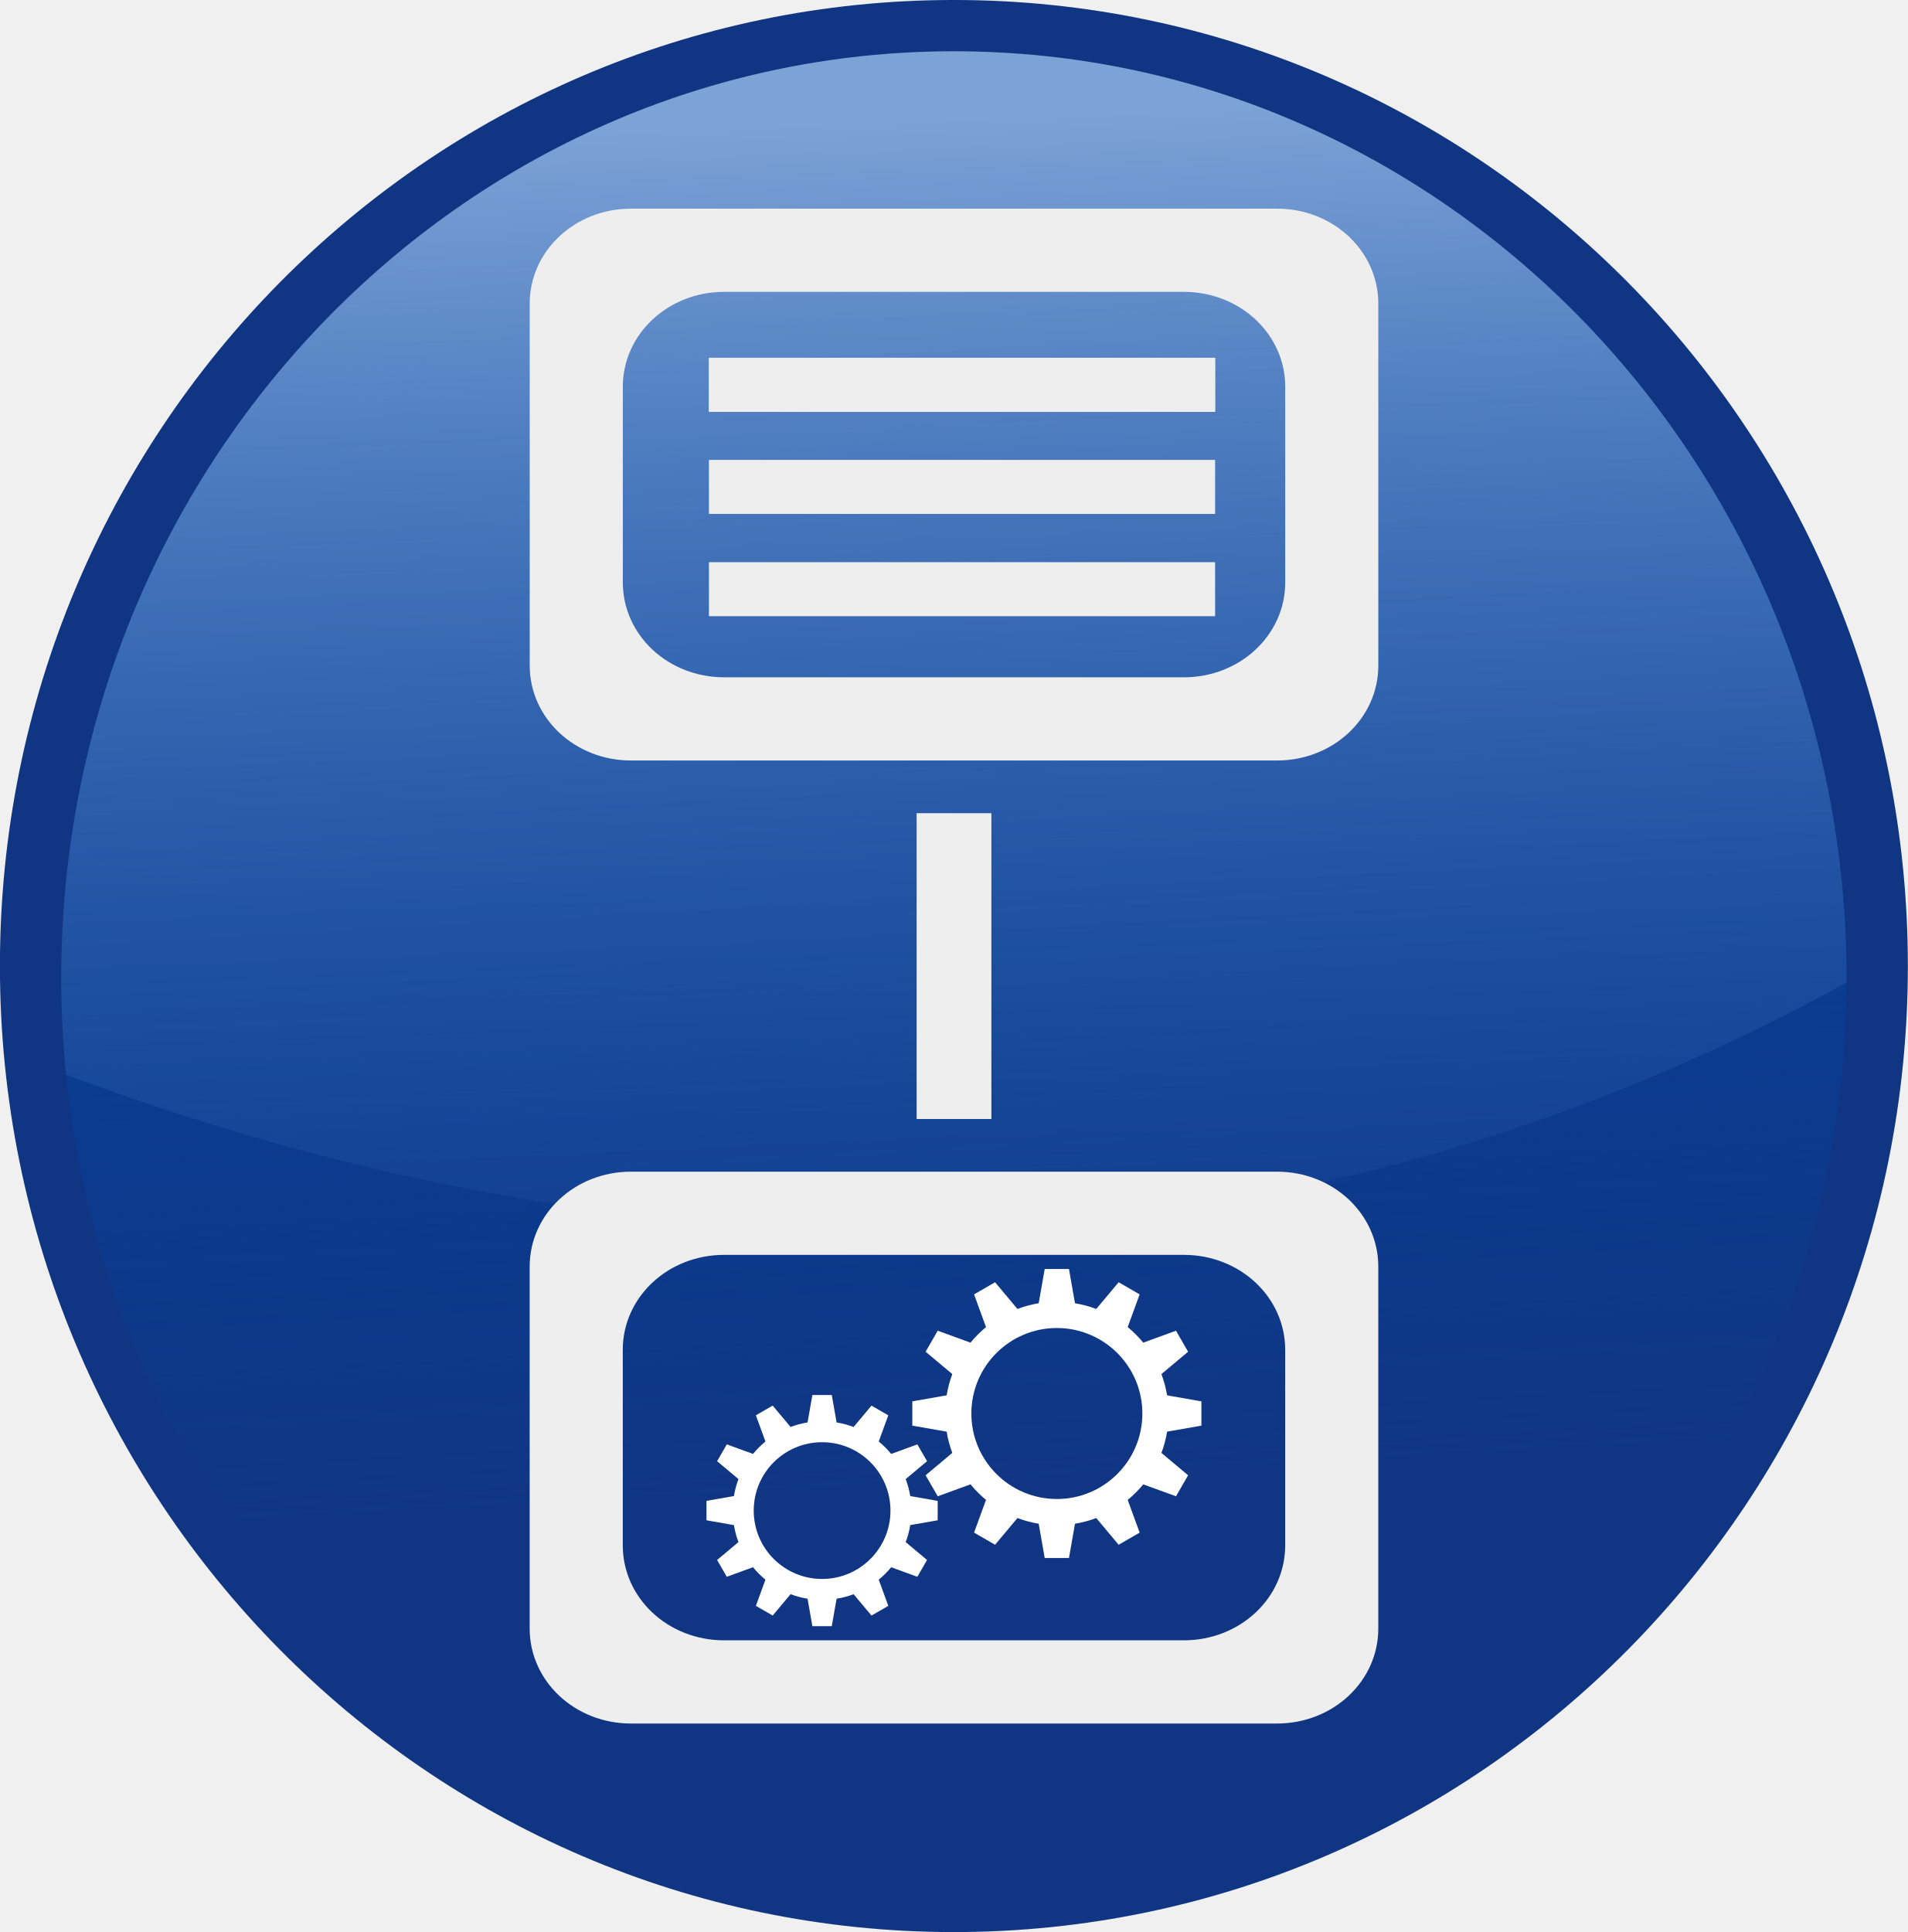
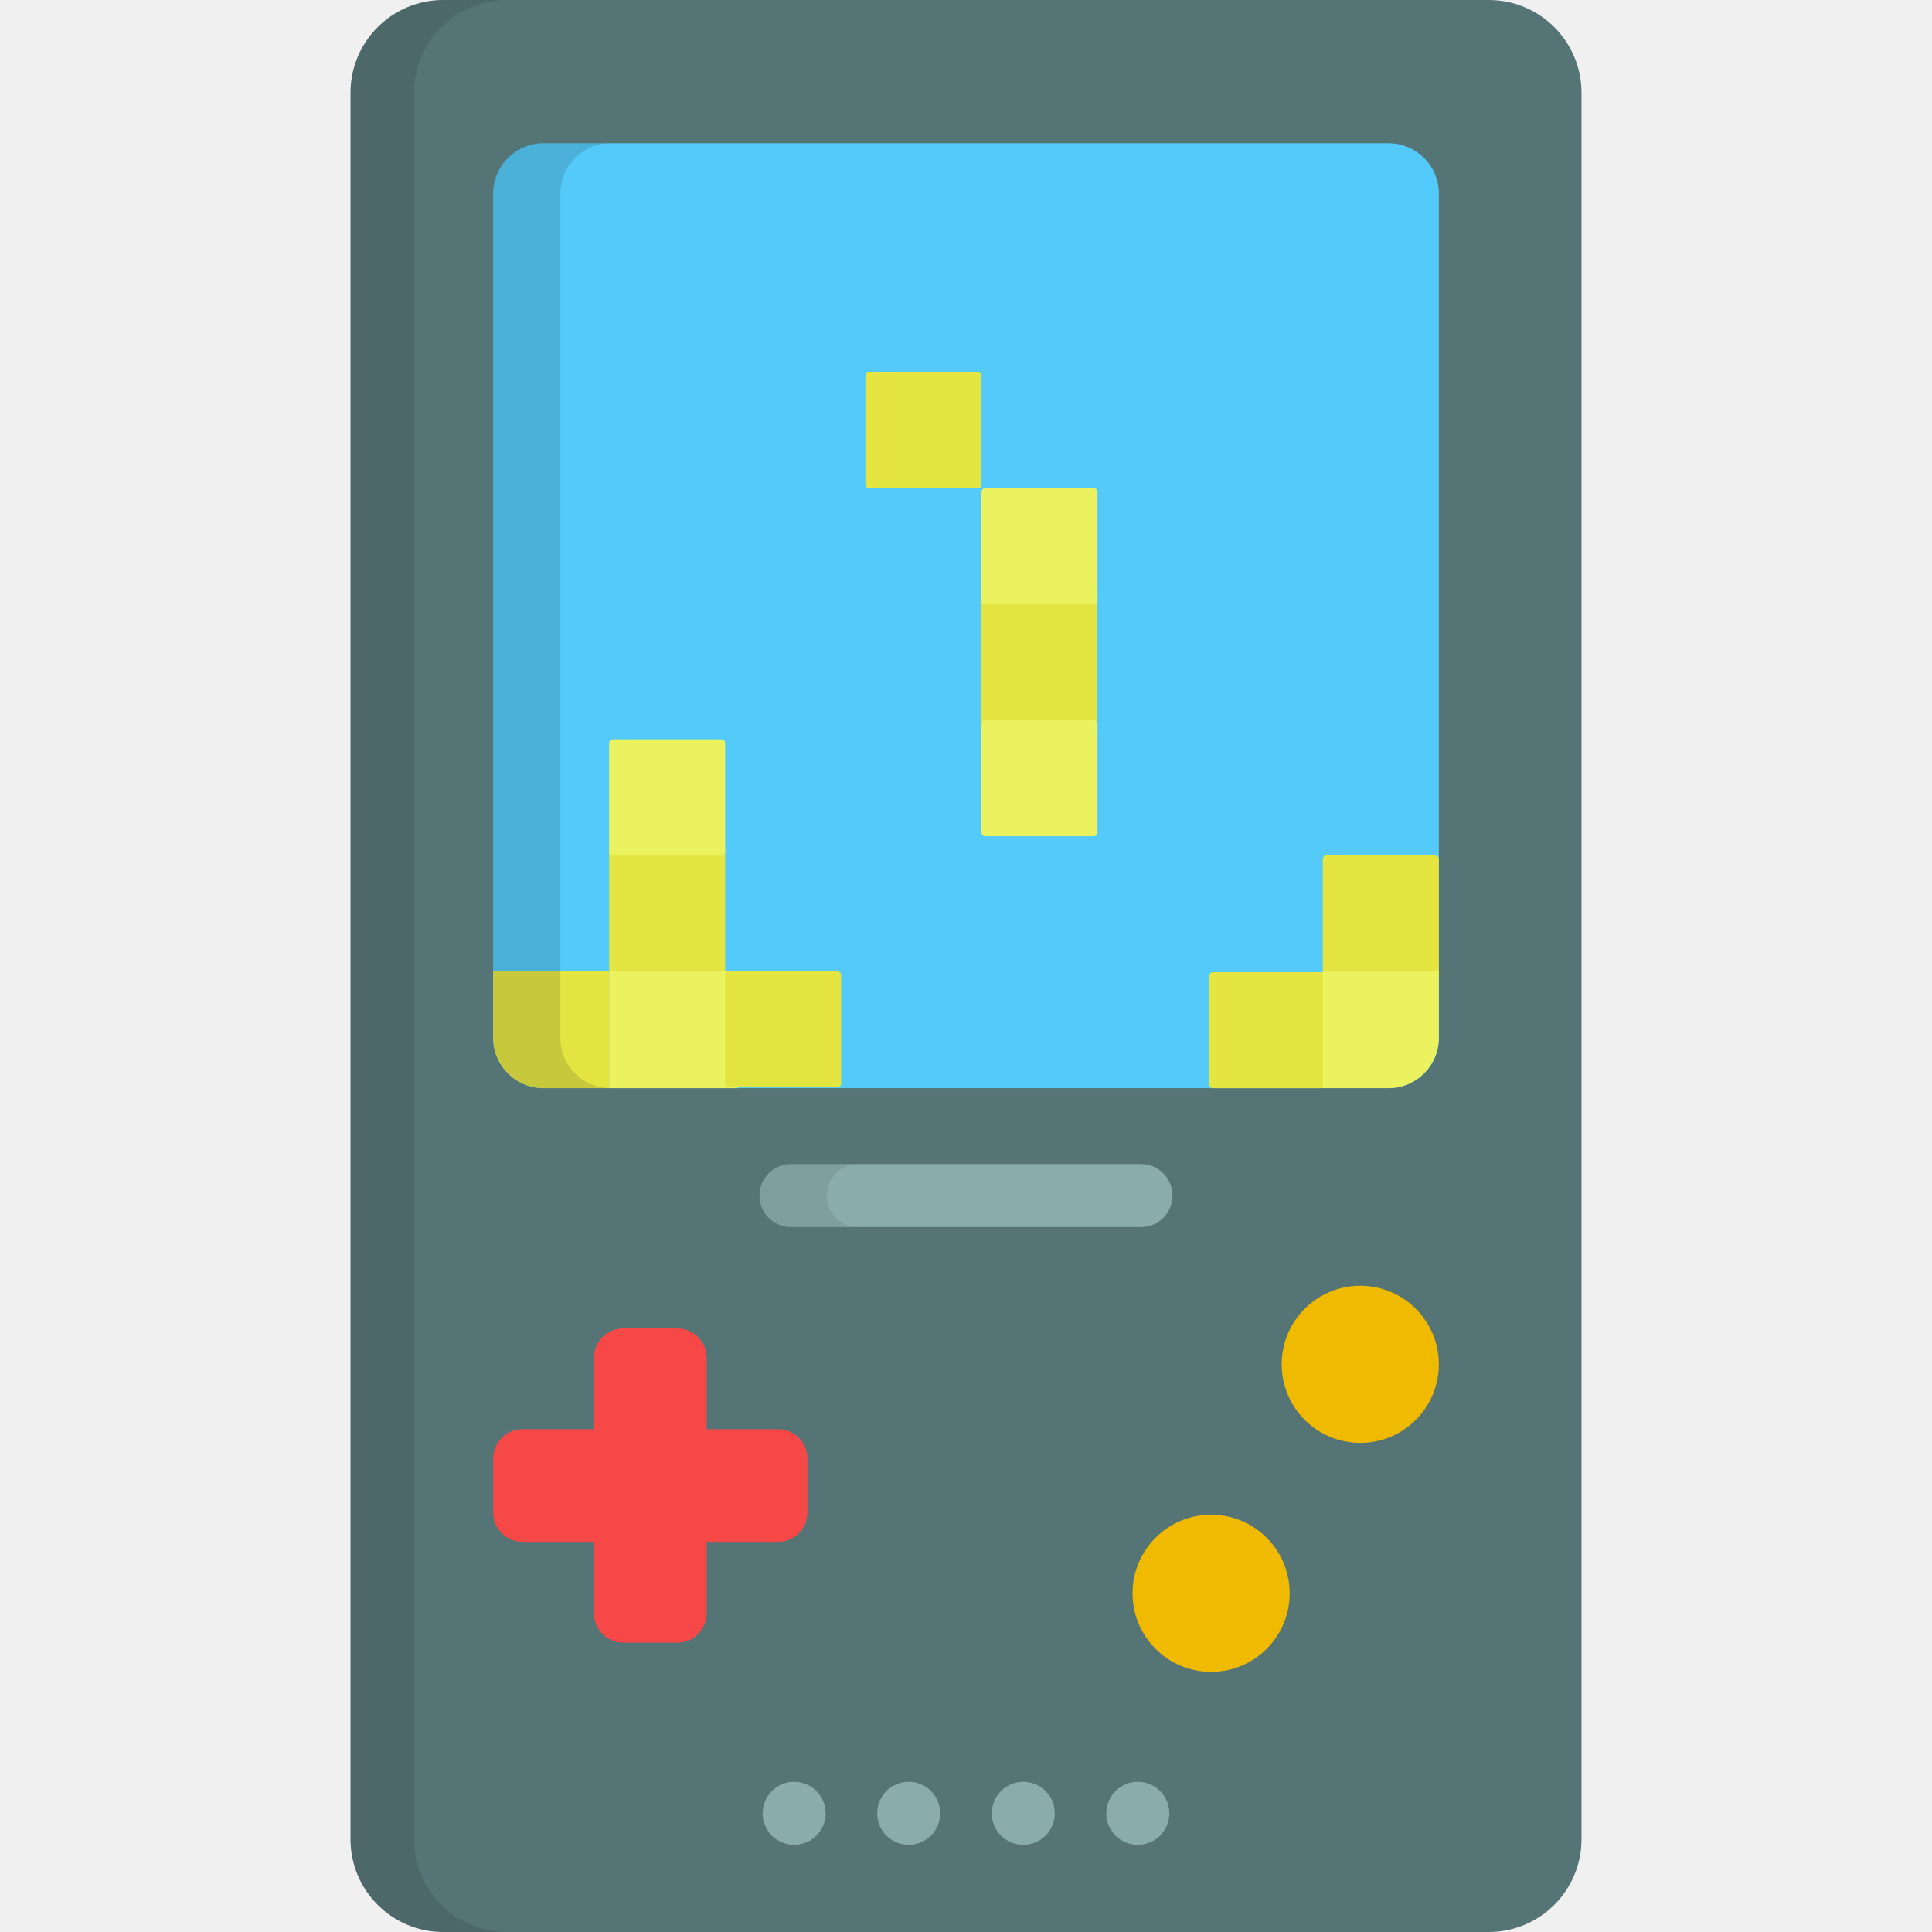
- <svg xmlns="http://www.w3.org/2000/svg" id="svg2965" viewBox="0 0 166.37 168.47" version="1.1">
-   <defs id="defs2967">
-     <linearGradient id="linearGradient3619" y2="-148.13" gradientUnits="userSpaceOnUse" y1="-298.54" x2="387.75" x1="379.92">
-       <stop id="stop3954" stop-color="#0146a8" offset="0" />
-       <stop id="stop3956" stop-color="#0146a8" stop-opacity="0" offset="1" />
-     </linearGradient>
-     <linearGradient id="linearGradient3621" x1="381.89" gradientUnits="userSpaceOnUse" y1="-310.05" gradientTransform="matrix(.70976 0 0 .73686 239.84 654.77)" x2="387.75" y2="-147.97">
-       <stop id="stop3919-1" stop-color="#edf4fd" stop-opacity=".528" offset="0" />
-       <stop id="stop3921-2" stop-color="#175bb3" stop-opacity="0" offset="1" />
-     </linearGradient>
-   </defs>
-   <g id="layer1" transform="translate(-431.87 -415.88)">
-     <g id="g3601" transform="translate(51.922)">
-       <g id="g3477" stroke-width="1.9" transform="translate(-51.921)">
-         <path id="path4167" transform="matrix(.75853 0 0 .76811 220.93 660.23)" fill="#103683" d="m497.42-208.45c0 60.568-49.1 109.67-109.67 109.67-60.568 0-109.67-49.1-109.67-109.67 0-60.568 49.1-109.67 109.67-109.67 60.568 0 109.67 49.1 109.67 109.67z" />
-         <path id="path4169" transform="matrix(.70976 0 0 .73686 239.84 654.77)" fill="url(#linearGradient3619)" d="m497.42-208.45c0 60.568-49.1 109.67-109.67 109.67-60.568 0-109.67-49.1-109.67-109.67 0-60.568 49.1-109.67 109.67-109.67 60.568 0 109.67 49.1 109.67 109.67z" />
-         <path id="path4171" fill="url(#linearGradient3621)" d="m515.05 420.35c-42.989 0-77.844 36.201-77.844 80.831 0 2.846 0.15 5.645 0.427 8.415 37.977 14.204 96.016 24.553 155.26-8.036 0.001-0.127 0-0.252 0-0.379 0-44.63-34.855-80.831-77.844-80.831z" />
-       </g>
-       <g id="g3311" stroke-width="1.9" fill="#eee" transform="matrix(1.2491 0 0 1.2491 -140.05 -71.648)">
-         <path id="path5092" d="m460.35 404.87c-3.919 0-7.072 2.955-7.072 6.628v25.268c0 3.672 3.154 6.628 7.072 6.628h45.099c3.919 0 7.072-2.956 7.072-6.628v-25.268c0-3.672-3.154-6.628-7.072-6.628h-45.099zm6.5 5.809h32.1c3.919 0 7.072 2.955 7.072 6.628v13.651c0 3.672-3.154 6.628-7.072 6.628h-32.1c-3.919 0-7.072-2.955-7.072-6.628v-13.651c0-3.672 3.154-6.628 7.072-6.628z" />
-         <rect id="rect5144" y="415.28" width="35.337" x="465.79" height="3.771" />
-         <rect id="rect5146" y="415.28" width="35.337" x="465.79" height="3.771" />
-         <rect id="rect5148" y="422.41" width="35.337" x="465.79" height="3.771" />
-         <rect id="rect5150" y="429.55" width="35.337" x="465.79" height="3.771" />
-       </g>
-       <g id="g3595">
-         <g id="g3591" transform="translate(-4.2207 -.3582)" fill="#fff">
-           <path id="path4050" d="m455.01 537.88-0.42 2.392 0.001 0.001c-0.513 0.084-1.01 0.218-1.484 0.397v-0.001l-1.559-1.862-1.465 0.846 0.832 2.281 0.002 0.001c-0.397 0.326-0.761 0.691-1.087 1.089l-0.001-0.005-2.281-0.832-0.846 1.465 1.862 1.56c-0.179 0.474-0.312 0.97-0.396 1.483l-0.001-0.001-2.392 0.42v1.693l2.392 0.42 0.001-0.001c0.084 0.513 0.217 1.009 0.396 1.483l-1.862 1.56 0.846 1.465 2.281-0.832 0.001-0.005c0.326 0.397 0.69 0.763 1.087 1.089l-0.002 0.001-0.832 2.281 1.465 0.846 1.559-1.862v-0.001c0.474 0.179 0.971 0.313 1.484 0.397l-0.001 0.001 0.42 2.392h1.691l0.42-2.392-0.001-0.001c0.513-0.084 1.01-0.217 1.484-0.396l1.56 1.862 1.465-0.846-0.833-2.281c0.396-0.325 0.76-0.689 1.085-1.085l2.282 0.832 0.845-1.465-1.861-1.56c0.179-0.474 0.314-0.97 0.397-1.483l2.392-0.418v-1.693l-2.392-0.42c-0.084-0.512-0.219-1.008-0.397-1.481l1.861-1.56-0.845-1.465-2.282 0.832c-0.325-0.396-0.689-0.76-1.085-1.085l0.833-2.281-1.465-0.846-1.56 1.862c-0.474-0.179-0.971-0.312-1.484-0.396l0.001-0.001-0.42-2.392h-1.691zm0.846 4.119c3.293 0 5.963 2.669 5.963 5.962 0 3.293-2.67 5.962-5.963 5.962-3.293 0-5.962-2.669-5.962-5.962s2.669-5.962 5.962-5.962z" />
-           <path id="path3396" d="m475.27 526.89-0.525 2.991 0.001 0.001c-0.642 0.105-1.263 0.273-1.856 0.497v-0.001l-1.949-2.329-1.832 1.058 1.04 2.852 0.004 0.001c-0.497 0.408-0.952 0.865-1.359 1.361l-0.001-0.006-2.852-1.04-1.058 1.832 2.329 1.951c-0.224 0.593-0.39 1.213-0.495 1.854l-0.001-0.001-2.991 0.525v2.117l2.991 0.525 0.001-0.001c0.105 0.641 0.271 1.262 0.495 1.854l-2.329 1.951 1.058 1.832 2.852-1.04 0.001-0.006c0.407 0.497 0.863 0.954 1.359 1.361l-0.004 0.001-1.04 2.852 1.832 1.058 1.949-2.329v-0.001c0.593 0.224 1.214 0.392 1.856 0.497l-0.001 0.001 0.525 2.991h2.115l0.525-2.991-0.001-0.001c0.642-0.105 1.263-0.271 1.856-0.495l1.951 2.329 1.832-1.058-1.042-2.852c0.496-0.407 0.951-0.862 1.357-1.357l2.854 1.04 1.056-1.832-2.327-1.951c0.224-0.593 0.392-1.213 0.497-1.854l2.991-0.523v-2.117l-2.991-0.525c-0.105-0.641-0.274-1.26-0.497-1.852l2.327-1.951-1.056-1.832-2.854 1.04c-0.407-0.495-0.862-0.951-1.357-1.357l1.042-2.852-1.832-1.058-1.951 2.329c-0.593-0.224-1.214-0.39-1.856-0.495l0.001-0.001-0.525-2.991h-2.115zm1.058 5.151c4.118 0 7.457 3.337 7.457 7.455s-3.339 7.455-7.457 7.455-7.455-3.337-7.455-7.455 3.337-7.455 7.455-7.455z" />
-         </g>
-         <path id="path3412" stroke-width="1.9" fill="#eee" d="m434.97 518.05c-4.895 0-8.834 3.692-8.834 8.279v31.563c0 4.587 3.939 8.279 8.834 8.279h56.333c4.895 0 8.834-3.692 8.834-8.279v-31.563c0-4.587-3.939-8.279-8.834-8.279h-56.333zm8.119 7.255h40.096c4.895 0 8.834 3.692 8.834 8.279v17.052c0 4.587-3.939 8.279-8.834 8.279h-40.096c-4.895 0-8.834-3.692-8.834-8.279v-17.052c0-4.587 3.939-8.279 8.834-8.279z" />
-       </g>
-       <rect id="rect5126" height="26.666" width="6.518" y="486.79" x="459.88" stroke-width="1.9" fill="#eee" />
-     </g>
+ <svg xmlns="http://www.w3.org/2000/svg" version="1.1" id="Layer_1" viewBox="0 0 512 512" xml:space="preserve">
+   <path style="fill:#547475;" d="M153.32,512h-35.848c-13.576,0-24.584-11.008-24.584-24.584V24.584  C92.888,11.007,103.896,0,117.472,0h277.057c13.576,0,24.584,11.007,24.584,24.584v462.832c0,13.576-11.008,24.584-24.584,24.584  H177.803" />
+   <path style="opacity:0.15;fill:#231F20;enable-background:new    ;" d="M109.737,487.416V24.584C109.737,11.007,120.744,0,134.321,0  h-16.849c-13.576,0-24.584,11.007-24.584,24.584v462.832c0,13.576,11.008,24.584,24.584,24.584h16.849  C120.744,512,109.737,500.992,109.737,487.416z" />
+   <path style="fill:#53CAF9;" d="M381.312,275.021c0,7.376-5.98,13.357-13.357,13.357H144.045c-7.376,0-13.357-5.98-13.357-13.357  V51.311c0-7.376,5.98-13.357,13.357-13.357h223.911c7.376,0,13.357,5.98,13.357,13.357V275.021z" />
+   <g>
+     <circle style="fill:#EFBA00;" cx="360.481" cy="361.561" r="20.822" />
+     <circle style="fill:#EFBA00;" cx="320.957" cy="422.244" r="20.822" />
  </g>
+   <path style="fill:#F74848;" d="M206.182,378.753h-18.92v-18.919c0-4.303-3.488-7.791-7.791-7.791H165.19  c-4.303,0-7.791,3.488-7.791,7.791v18.919h-18.92c-4.303,0-7.791,3.488-7.791,7.791v14.281c0,4.303,3.488,7.791,7.791,7.791h18.92  v18.919c0,4.303,3.488,7.791,7.791,7.791h14.281c4.303,0,7.791-3.488,7.791-7.791v-18.919h18.92c4.303,0,7.791-3.488,7.791-7.791  v-14.281C213.974,382.241,210.485,378.753,206.182,378.753z" />
+   <g>
+     <path style="fill:#8AACAD;" d="M210.463,488.909c-4.61,0-8.348-3.725-8.348-8.336v-0.025c0-4.61,3.738-8.348,8.348-8.348   c4.61,0,8.348,3.738,8.348,8.348C218.811,485.16,215.072,488.909,210.463,488.909z" />
+     <path style="fill:#8AACAD;" d="M301.537,488.909c-4.61,0-8.348-3.725-8.348-8.336v-0.025c0-4.61,3.738-8.348,8.348-8.348   s8.348,3.738,8.348,8.348C309.885,485.16,306.147,488.909,301.537,488.909z" />
+     <path style="fill:#8AACAD;" d="M271.179,488.909c-4.61,0-8.348-3.725-8.348-8.336v-0.025c0-4.61,3.738-8.348,8.348-8.348   s8.348,3.738,8.348,8.348C279.526,485.16,275.788,488.909,271.179,488.909z" />
+     <path style="fill:#8AACAD;" d="M240.819,488.909c-4.61,0-8.348-3.725-8.348-8.336v-0.025c0-4.61,3.738-8.348,8.348-8.348   s8.348,3.738,8.348,8.348C249.167,485.16,245.429,488.909,240.819,488.909z" />
+     <path style="fill:#8AACAD;" d="M302.376,325.195h-92.752c-4.61,0-8.348-3.738-8.348-8.348c0-4.611,3.738-8.348,8.348-8.348h92.752   c4.61,0,8.348,3.736,8.348,8.348C310.724,321.457,306.986,325.195,302.376,325.195z" />
+   </g>
+   <path style="opacity:0.1;fill:#231F20;enable-background:new    ;" d="M219.085,316.847c0-4.611,3.738-8.348,8.348-8.348h-17.809  c-4.61,0-8.348,3.736-8.348,8.348c0,4.61,3.738,8.348,8.348,8.348h17.809C222.822,325.195,219.085,321.457,219.085,316.847z" />
+   <g>
+     <path style="fill:#E5E541;" d="M260.093,128.394c0,0.542-0.44,0.982-0.982,0.982H230.33c-0.543,0-0.983-0.44-0.983-0.982V99.613   c0-0.542,0.44-0.983,0.983-0.983h28.781c0.542,0,0.982,0.441,0.982,0.983V128.394z" />
+     <path style="fill:#E5E541;" d="M351.186,287.4c0,0.542-0.44,0.982-0.983,0.982h-28.781c-0.542,0-0.982-0.44-0.982-0.982v-28.781   c0-0.542,0.44-0.983,0.982-0.983h28.781c0.543,0,0.983,0.441,0.983,0.983V287.4z" />
+     <path style="fill:#E5E541;" d="M290.838,194.613c0,0.728-0.44,1.318-0.981,1.318h-28.782c-0.543,0-0.983-0.589-0.983-1.318v-38.615   c0-0.728,0.44-1.319,0.983-1.319h28.782c0.541,0,0.981,0.59,0.981,1.319L290.838,194.613L290.838,194.613z" />
+     <path style="fill:#E5E541;" d="M381.312,257.86c0,0.569-0.44,1.028-0.982,1.028h-28.781c-0.543,0-0.983-0.46-0.983-1.028v-30.152   c0-0.568,0.44-1.03,0.983-1.03h28.781c0.542,0,0.982,0.462,0.982,1.03V257.86z" />
+     <path style="fill:#E5E541;" d="M130.688,275.021c0,7.376,5.98,13.357,13.357,13.357h17.389v-30.954h-30.746   C130.688,257.424,130.688,275.021,130.688,275.021z" />
+   </g>
+   <rect x="161.436" y="257.425" style="fill:#EBF25F;" width="34.04" height="30.953" />
+   <rect x="161.436" y="224.801" style="fill:#E5E541;" width="30.746" height="32.623" />
+   <g>
+     <path style="fill:#EBF25F;" d="M290.838,159.14c0,0.542-0.44,0.982-0.981,0.982h-28.782c-0.543,0-0.983-0.44-0.983-0.982v-28.781   c0-0.542,0.44-0.983,0.983-0.983h28.782c0.541,0,0.981,0.441,0.981,0.983L290.838,159.14L290.838,159.14z" />
+     <path style="fill:#EBF25F;" d="M290.838,220.631c0,0.542-0.44,0.982-0.981,0.982h-28.782c-0.543,0-0.983-0.44-0.983-0.982V191.85   c0-0.542,0.44-0.983,0.983-0.983h28.782c0.541,0,0.981,0.44,0.981,0.983L290.838,220.631L290.838,220.631z" />
+     <path style="fill:#EBF25F;" d="M350.566,288.377h17.389c7.376,0,13.357-5.98,13.357-13.357v-17.596h-30.746V288.377z" />
+     <path style="fill:#EBF25F;" d="M192.179,225.695c0,0.542-0.44,0.982-0.982,0.982h-28.781c-0.543,0-0.983-0.44-0.983-0.982v-28.781   c0-0.542,0.439-0.983,0.983-0.983h28.781c0.542,0,0.982,0.44,0.982,0.983V225.695z" />
+   </g>
+   <path style="fill:#E5E541;" d="M222.925,287.189c0,0.541-0.44,0.981-0.982,0.981h-28.781c-0.543,0-0.983-0.44-0.983-0.981v-28.781  c0-0.542,0.44-0.983,0.983-0.983h28.781c0.542,0,0.982,0.44,0.982,0.983V287.189z" />
+   <path style="opacity:0.15;fill:#231F20;enable-background:new    ;" d="M148.497,275.021V51.311c0-7.376,5.98-13.357,13.357-13.357  h-17.809c-7.376,0-13.357,5.98-13.357,13.357v223.709c0,7.376,5.98,13.357,13.357,13.357h17.809  C154.477,288.377,148.497,282.397,148.497,275.021z" />
</svg>
